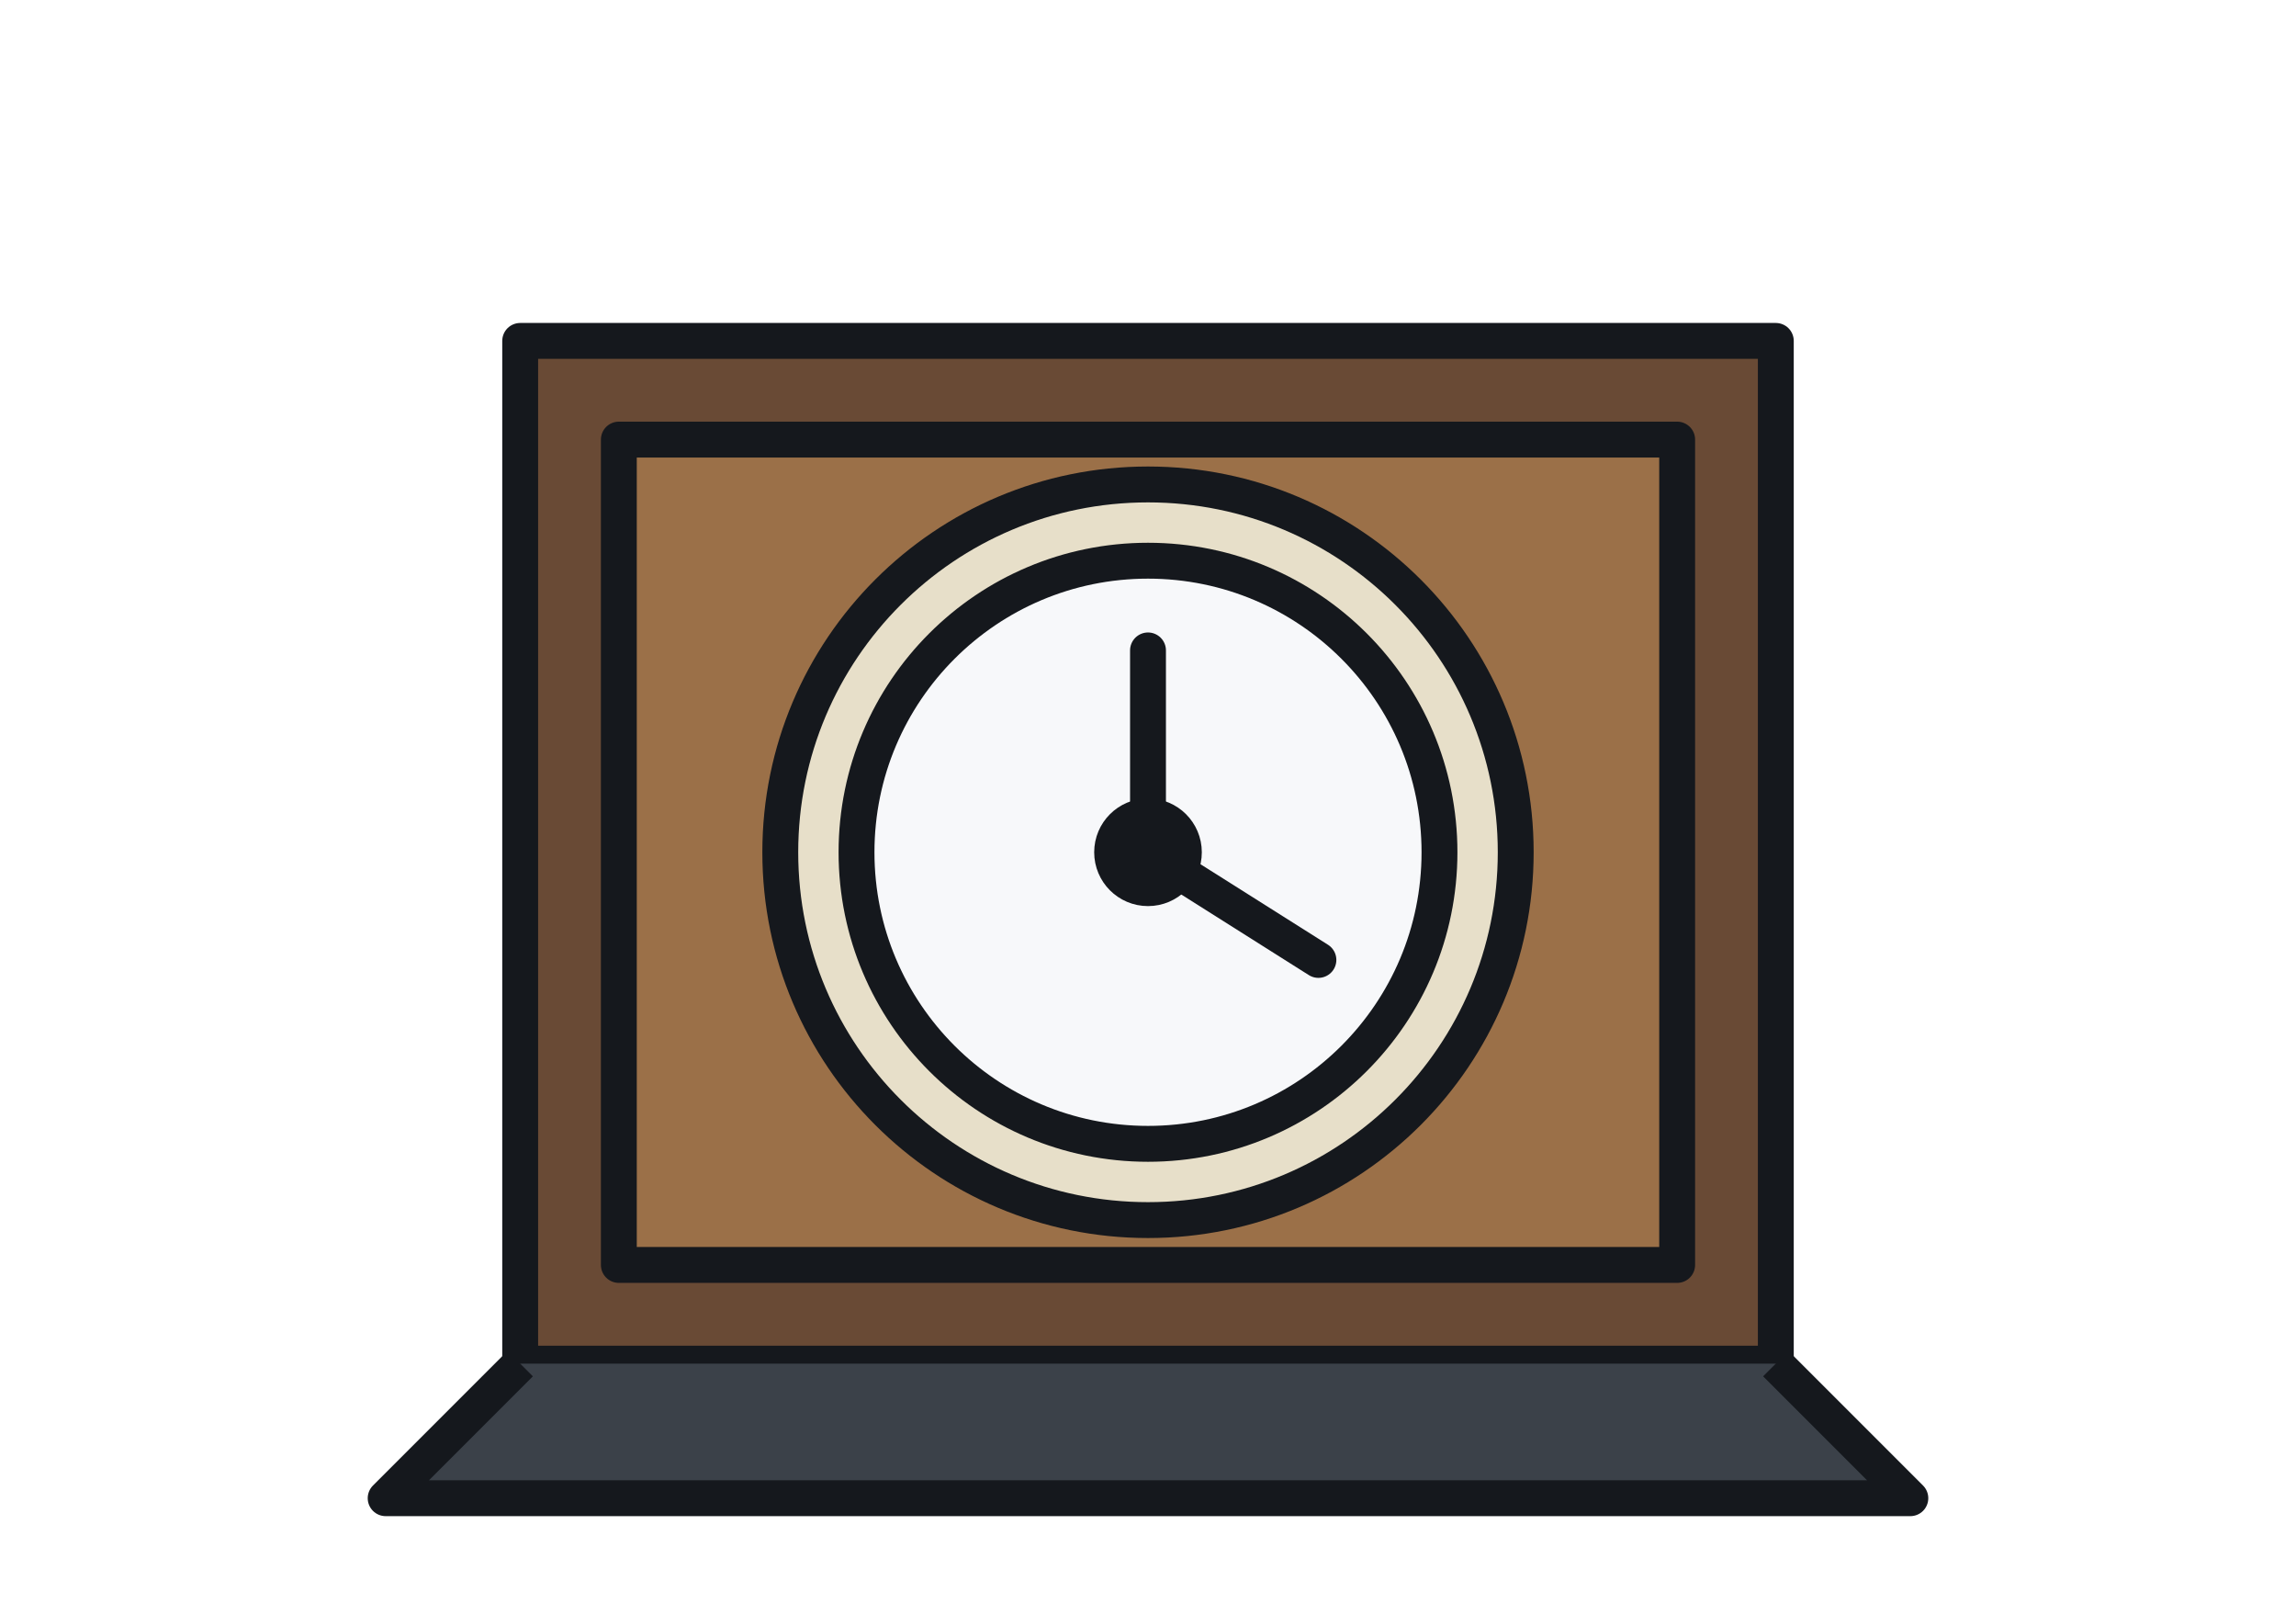
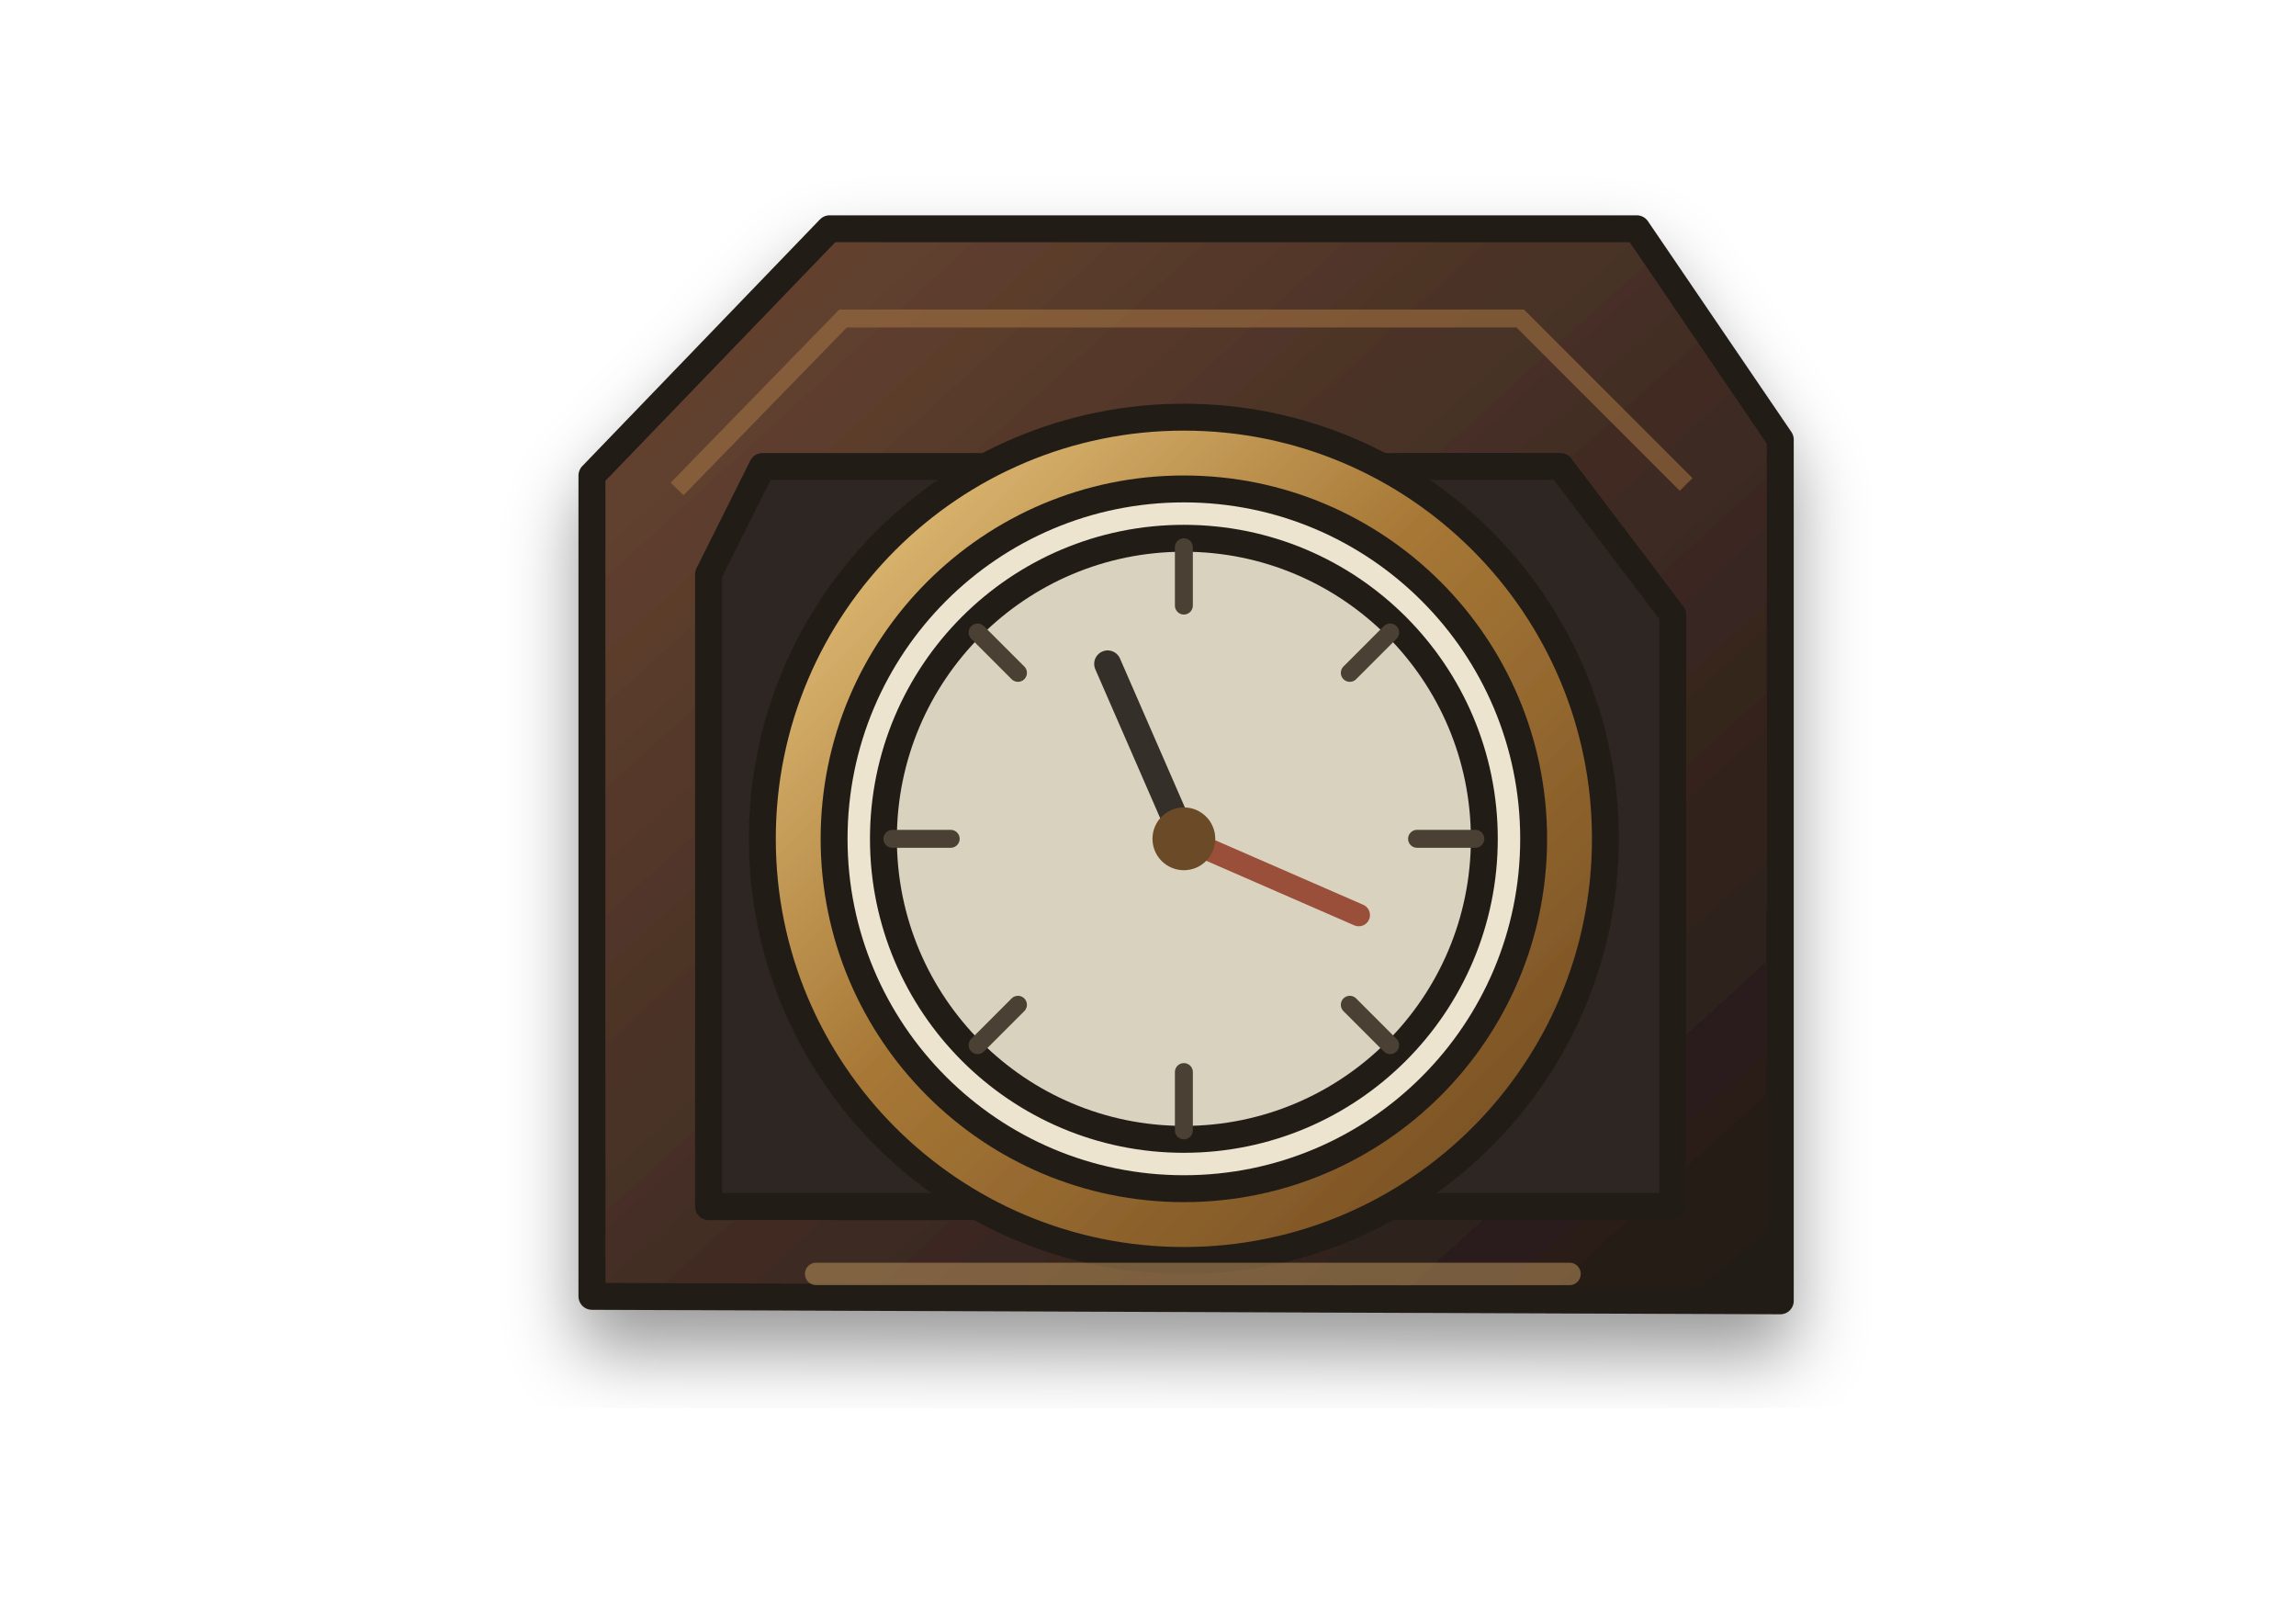
<svg xmlns="http://www.w3.org/2000/svg" viewBox="0 0 512 360">
-   <g stroke="#15181d" stroke-width="8" stroke-linejoin="round">
-     <path fill="#694a35" d="M116 76h280v228H116z" />
-     <path fill="#9b7048" d="M138 98h236v184H138z" />
-     <circle cx="256" cy="190" r="82" fill="#e7dfc9" />
-     <circle cx="256" cy="190" r="65" fill="#f7f8fa" />
-     <path d="M256 190v-45M256 190l38 24" fill="none" stroke-linecap="round" />
-     <circle cx="256" cy="190" r="8" fill="#15181d" />
-     <path d="M116 304 86 334h340l-30-30" fill="#3b4149" />
+   <defs>
+     <linearGradient id="leather" x1="0" y1="0" x2="1" y2="1">
+       <stop stop-color="#6c4732" />
+       <stop offset=".55" stop-color="#3f2b23" />
+       <stop offset="1" stop-color="#221916" />
+     </linearGradient>
+     <linearGradient id="brass" x1="0" y1="0" x2="1" y2="1">
+       <stop stop-color="#f1d18a" />
+       <stop offset=".45" stop-color="#a77836" />
+       <stop offset="1" stop-color="#6d4720" />
+     </linearGradient>
+     <filter id="s">
+       <feDropShadow dx="0" dy="9" stdDeviation="8" flood-opacity=".4" />
+     </filter>
+   </defs>
+   <g filter="url(#s)" stroke="#241d19" stroke-width="6" stroke-linejoin="round">
+     <path d="M132 289V106l53-55h180l32 47v192z" fill="url(#leather)" />
+     <path d="M170 104h178l25 33v132H158V128z" fill="#2d2520" />
+     <circle cx="264" cy="187" r="94" fill="url(#brass)" />
+     <circle cx="264" cy="187" r="78" fill="#ece4cf" />
+     <circle cx="264" cy="187" r="67" fill="#d9d2be" />
  </g>
+   <g stroke="#4a4034" stroke-width="4" stroke-linecap="round">
+     <path d="M264 122v13M264 239v13M199 187h13M316 187h13M218 141l9 9M301 224l9 9M310 141l-9 9M227 224l-9 9" />
+   </g>
+   <path d="M264 187 247 148" stroke="#342f28" stroke-width="6" stroke-linecap="round" />
+   <path d="m264 187 39 17" stroke="#9a4f3a" stroke-width="5" stroke-linecap="round" />
+   <circle cx="264" cy="187" r="7" fill="#6b4a28" />
+   <path d="M151 109 188 71h151l37 37" fill="none" stroke="#a67543" stroke-width="4" opacity=".55" />
+   <path d="M182 284h168" stroke="#c59b62" stroke-width="5" stroke-linecap="round" opacity=".5" />
</svg>
